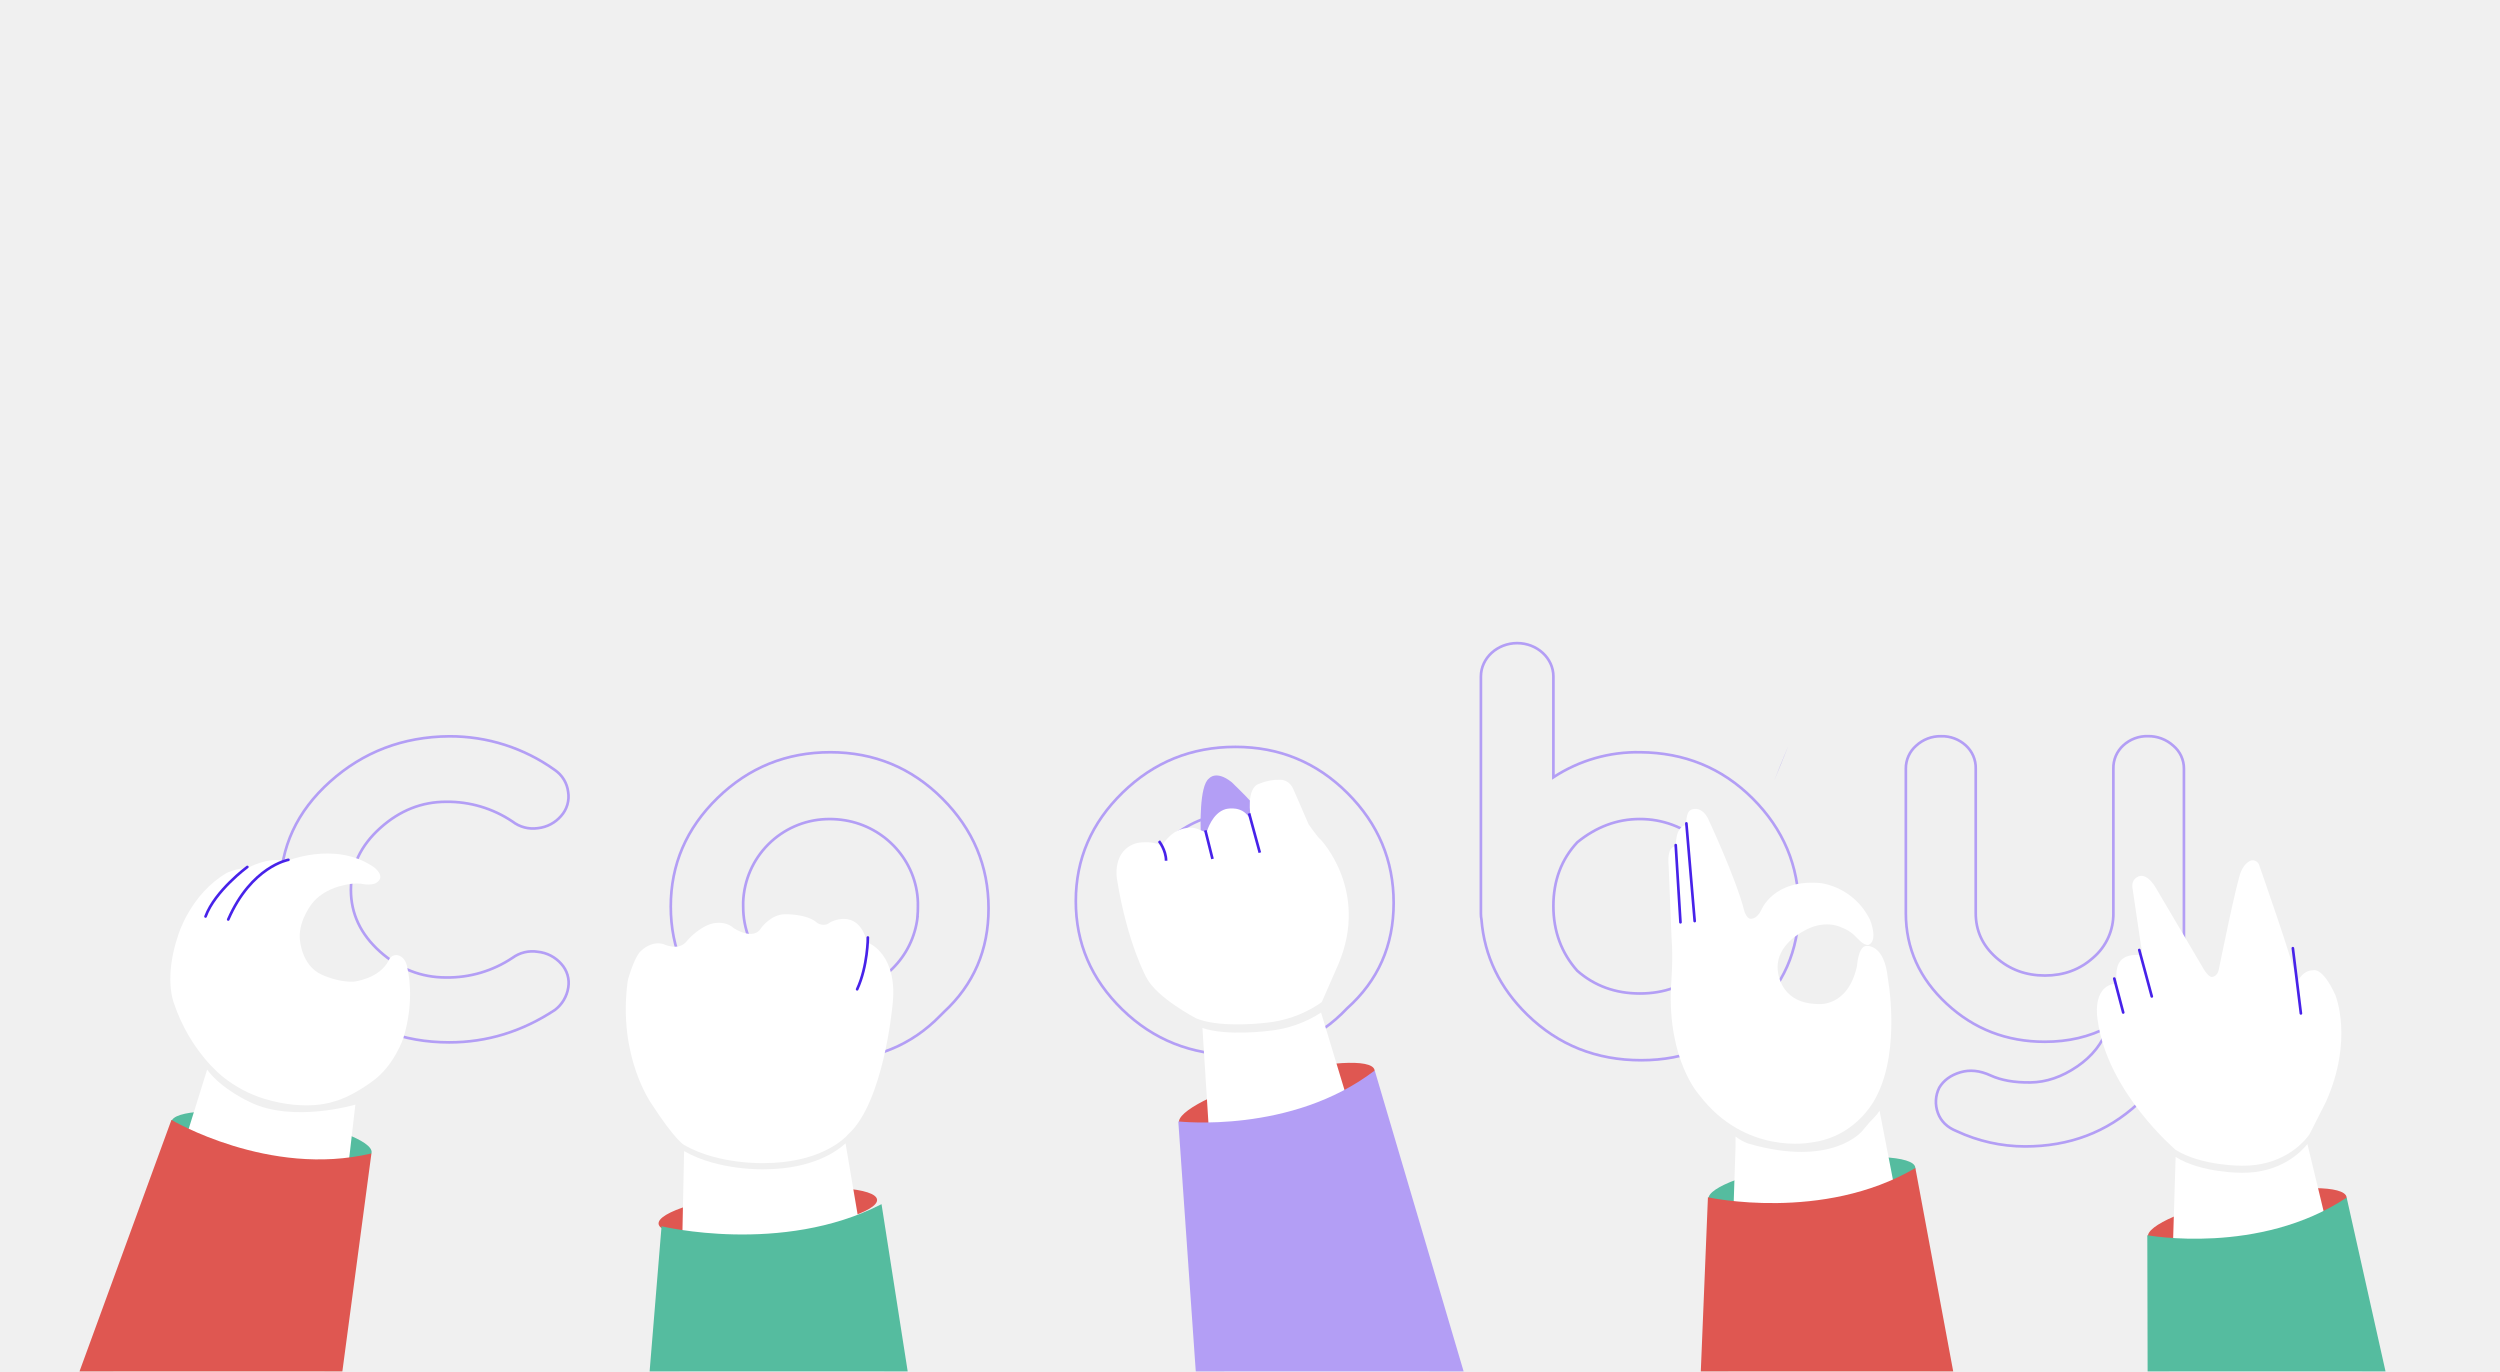
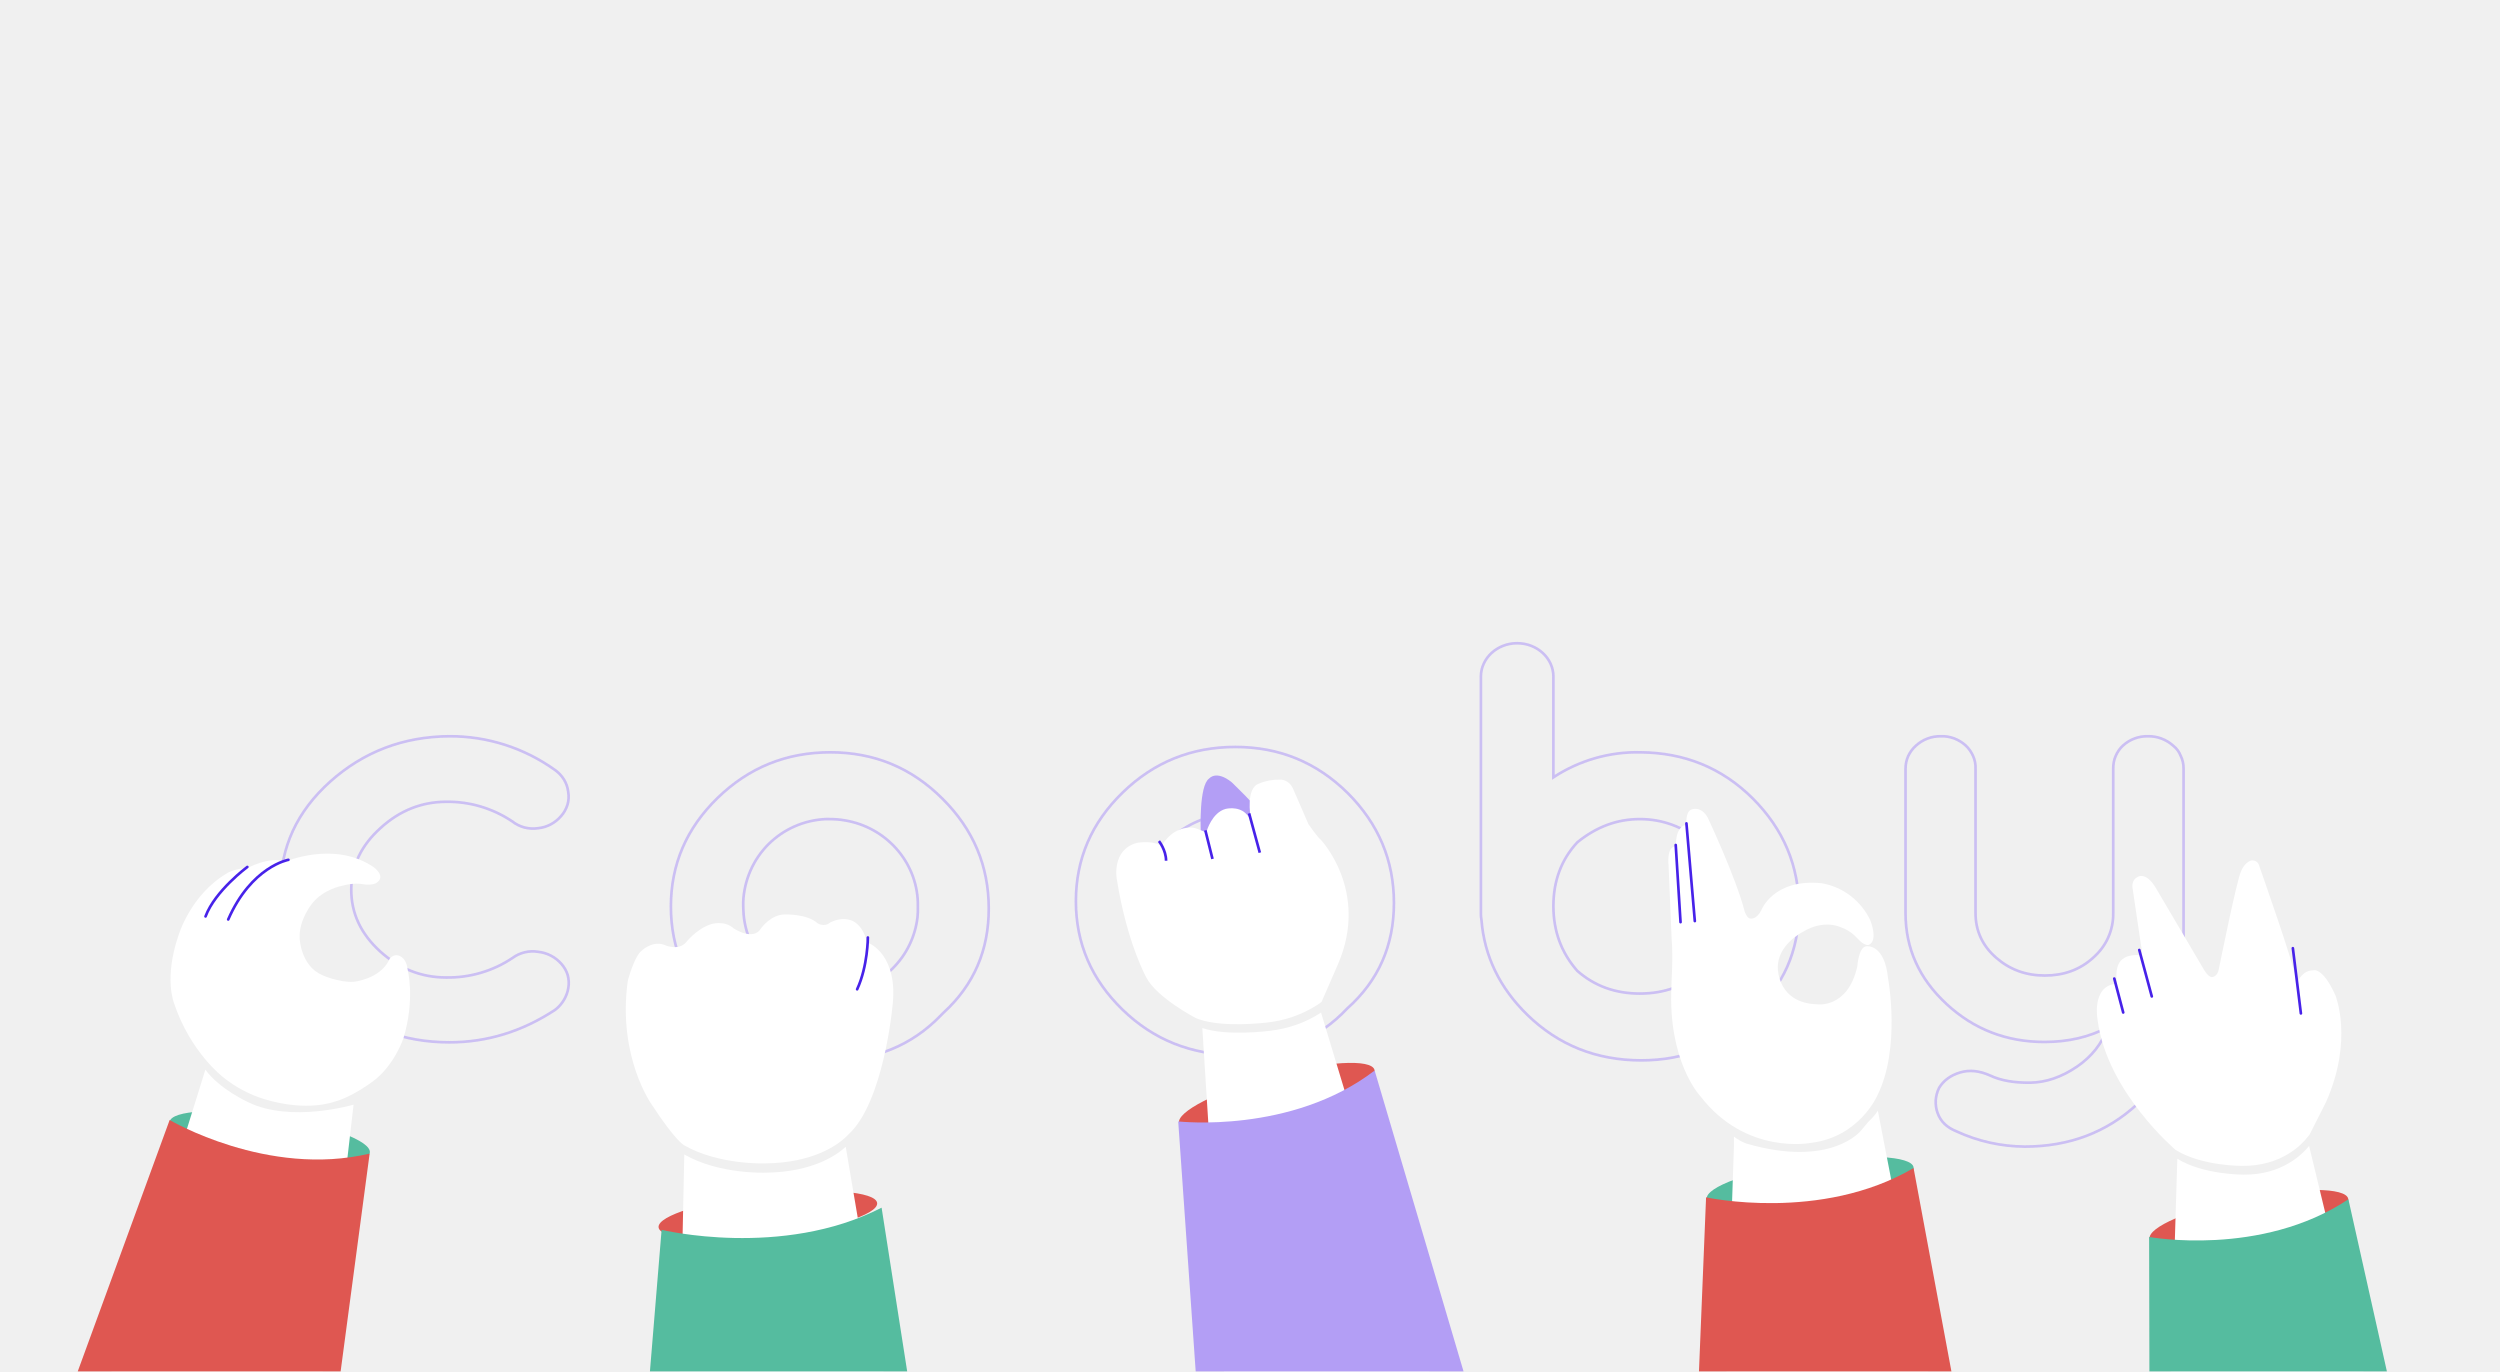
- <svg xmlns="http://www.w3.org/2000/svg" width="1400" height="768" viewBox="0 0 1400 768" fill="none">
-   <g clip-path="url(#clip0)">
-     <path d="M249.91 449C263.071 448.844 275.972 452.679 286.91 460C288.919 461.565 291.225 462.706 293.689 463.354C296.152 464.002 298.721 464.143 301.24 463.77C306.29 463.225 310.94 460.771 314.24 456.91C315.865 455.091 317.06 452.929 317.737 450.585C318.414 448.242 318.555 445.776 318.15 443.37C317.842 440.929 317.018 438.582 315.734 436.484C314.45 434.385 312.734 432.584 310.7 431.2C293.447 418.826 272.722 412.224 251.49 412.34C225.67 412.573 203.453 421.03 184.84 437.71C166.227 454.39 156.947 474.487 157 498C157 521.547 166.31 541.72 184.93 558.52C203.55 575.32 225.767 583.723 251.58 583.73C272.68 583.73 292.417 577.67 310.79 565.55C314.799 562.484 317.468 557.987 318.24 553C318.628 550.647 318.478 548.237 317.8 545.951C317.123 543.665 315.937 541.562 314.33 539.8C310.956 535.925 306.224 533.492 301.11 533C298.651 532.601 296.137 532.696 293.715 533.278C291.292 533.86 289.01 534.918 287 536.39C275.987 543.744 263.001 547.58 249.76 547.39C235.853 547.39 223.503 542.533 212.71 532.82C201.917 523.107 196.517 511.62 196.51 498.36C196.51 485.1 201.973 473.553 212.9 463.72C223.827 453.887 236.163 448.98 249.91 449Z" stroke="#B39EF5" stroke-width="1.5" stroke-miterlimit="10" />
-     <path d="M465 421.26C440.42 421.26 419.38 429.773 401.88 446.8C384.38 463.827 375.63 484.117 375.63 507.67C375.63 531.21 384.317 551.44 401.69 568.36C419.063 585.28 440.29 593.74 465.37 593.74C489.95 593.74 510.353 585.407 526.58 568.74C527.23 568.07 527.91 567.41 528.58 566.74C545.247 551.347 553.58 532.013 553.58 508.74C553.58 484.96 544.953 464.443 527.7 447.19C510.447 429.937 489.547 421.293 465 421.26ZM513.81 513.68C512.548 524.564 507.61 534.69 499.811 542.386C492.012 550.081 481.819 554.884 470.92 556C468.813 556.214 466.697 556.321 464.58 556.32H464.17C451.768 556.206 439.882 551.339 430.962 542.721C422.043 534.103 416.77 522.391 416.23 510C416.23 509.13 416.18 508.25 416.18 507.37C416.18 506.49 416.18 505.82 416.18 505.05C416.653 492.943 421.664 481.457 430.215 472.874C438.767 464.29 450.235 459.238 462.34 458.72C463.07 458.72 463.81 458.67 464.54 458.67C467.384 458.669 470.223 458.896 473.03 459.35C495.88 463.05 513.28 482.24 514.03 505.35C514.03 506.01 514.03 506.67 514.03 507.35C514.055 509.463 513.968 511.576 513.77 513.68H513.81Z" stroke="#B39EF5" stroke-width="1.5" stroke-miterlimit="10" />
-     <path d="M691.82 418.26C667.24 418.26 646.2 426.773 628.7 443.8C611.2 460.827 602.45 481.117 602.45 504.67C602.45 528.21 611.14 548.44 628.52 565.36C645.9 582.28 667.123 590.74 692.19 590.74C717.257 590.74 737.987 582.05 754.38 564.67C771.747 549.13 780.433 529.463 780.44 505.67C780.447 481.877 771.82 461.36 754.56 444.12C737.313 426.88 716.4 418.26 691.82 418.26ZM726.45 540.67C716.77 549.13 705.103 553.36 691.45 553.36C677.797 553.36 666.13 549.13 656.45 540.67C647.483 530.61 643 518.497 643 504.33C643 490.163 647.467 478.273 656.4 468.66C667.067 459.993 678.733 455.66 691.4 455.66C704.067 455.66 715.733 459.993 726.4 468.66C736.133 478.26 741 490.15 741 504.33C741.114 511.051 739.886 517.726 737.388 523.966C734.889 530.207 731.171 535.885 726.45 540.67V540.67Z" stroke="#B39EF5" stroke-width="1.5" stroke-miterlimit="10" />
-     <path d="M918.68 421.26C901.381 420.907 884.379 425.787 869.9 435.26V378.83C869.9 368.56 860.77 360.15 849.61 360.15C838.45 360.15 829.31 368.56 829.31 378.83V511.83C829.316 512.881 829.42 513.929 829.62 514.96C831.26 535.407 839.847 553.203 855.38 568.35C872.747 585.27 893.97 593.73 919.05 593.73C944.13 593.73 964.86 585.04 981.24 567.66C998.613 552.12 1007.3 532.453 1007.31 508.66C1007.32 484.867 998.69 464.35 981.43 447.11C964.17 429.89 943.16 421.5 918.68 421.26ZM953.31 543.67C943.63 552.13 931.963 556.36 918.31 556.36C904.657 556.36 892.99 552.13 883.31 543.67C874.37 533.61 869.9 521.497 869.9 507.33C869.9 493.163 874.37 481.273 883.31 471.66C893.977 462.993 905.643 458.66 918.31 458.66C930.977 458.66 942.643 462.993 953.31 471.66C963.003 481.26 967.847 493.15 967.84 507.33C967.959 514.049 966.734 520.725 964.239 526.965C961.744 533.205 958.029 538.885 953.31 543.67V543.67Z" stroke="#B39EF5" stroke-width="1.5" stroke-miterlimit="10" />
-     <path d="M1217 417.57C1213.13 414.068 1208.07 412.169 1202.85 412.26C1197.76 412.119 1192.82 413.962 1189.07 417.4C1187.26 419.039 1185.83 421.049 1184.86 423.292C1183.9 425.535 1183.43 427.96 1183.49 430.4V511.32C1183.56 516.028 1182.59 520.694 1180.66 524.99C1178.73 529.285 1175.89 533.105 1172.32 536.18C1164.87 542.933 1155.81 546.307 1145.13 546.3C1134.45 546.293 1125.33 542.92 1117.77 536.18C1110.19 529.44 1106.4 521.153 1106.41 511.32V430.43C1106.47 427.988 1106 425.562 1105.04 423.318C1104.07 421.074 1102.63 419.065 1100.82 417.43C1097.07 413.99 1092.13 412.147 1087.04 412.29C1081.86 412.168 1076.84 414.073 1073.04 417.6C1071.21 419.2 1069.74 421.178 1068.75 423.398C1067.75 425.618 1067.25 428.027 1067.27 430.46V511.38C1067.27 531.047 1074.9 547.963 1090.17 562.13C1105.44 576.297 1123.74 583.383 1145.09 583.39C1158.25 583.39 1170.04 580.647 1180.47 575.16C1177.49 584.08 1171.72 591.453 1163.15 597.28C1154.58 603.107 1145.87 606.07 1137 606.17C1128.07 606.283 1120.63 604.967 1114.66 602.22C1108.69 599.473 1103.05 598.903 1097.72 600.51C1092.39 602.11 1088.48 604.967 1085.99 609.08C1084.89 611.272 1084.26 613.668 1084.13 616.117C1084 618.565 1084.38 621.014 1085.24 623.31C1086.98 627.977 1090.46 631.35 1095.67 633.43C1107.67 639.049 1120.75 641.974 1134 642C1158.82 642 1179.86 634.057 1197.12 618.17C1214.38 602.283 1223.01 582.91 1223 560.05V430.43C1223.01 427.977 1222.47 425.552 1221.44 423.329C1220.4 421.106 1218.89 419.14 1217 417.57V417.57Z" stroke="#B39EF5" stroke-width="1.5" stroke-miterlimit="10" />
-     <path d="M999.6 422.33L1001.44 417.8C998.7 424.28 994.92 433.7 993.57 437.08L999.6 422.33Z" fill="#4722E9" />
-     <path d="M431.287 690.35C465.071 686.596 491.874 678.283 491.151 671.782C490.429 665.281 462.456 663.054 428.671 666.808C394.887 670.561 368.085 678.875 368.807 685.376C369.529 691.877 397.503 694.104 431.287 690.35Z" fill="#DF5751" />
-     <path d="M527.75 960L473.5 640.25C469.07 644.39 455.5 654.59 428.41 654.8C428.41 654.8 402.55 655.8 383.09 644.61L376.61 960H527.75Z" fill="white" />
-     <path d="M486.62 528.19C486.301 528.037 486.018 527.816 485.792 527.543C485.566 527.27 485.402 526.952 485.31 526.61C479.89 508.03 464.91 516.5 464.91 516.5C461.5 519.42 457.78 516.92 457.78 516.92C451.87 511.5 439.33 511.99 439.33 511.99C431.71 512.11 426.33 519.55 426.33 519.55C422.03 527.14 410.99 519.83 410.99 519.83C405.47 514.83 397.99 517.43 397.99 517.43C389.9 520.16 384.21 527.49 384.21 527.49C379.56 532.68 371.69 528.75 371.69 528.75C364.69 526.6 359.11 532.38 359.11 532.38C355.83 534.94 352.64 545.24 351.81 548.07C351.672 548.542 351.569 549.023 351.5 549.51C345.77 591.86 365.05 618.43 365.05 618.43C378.11 638.55 383.05 641.16 383.05 641.16C402.51 652.39 428.37 651.34 428.37 651.34C455.37 651.14 469.03 640.94 473.46 636.8C474.046 636.259 474.6 635.685 475.12 635.08C494.71 617.24 499.68 564.08 499.68 564.08C503.5 534.71 486.62 528.19 486.62 528.19Z" fill="white" />
-     <path d="M486 525C486 525 486 541 480 554" stroke="#4722E9" stroke-width="1.5" stroke-linecap="round" stroke-linejoin="round" />
-     <path d="M370.47 686.7C370.47 686.7 437.73 703 493.66 674.33L536 945.06L347.53 965.52L370.47 686.7Z" fill="#55BC9F" />
-     <path d="M718.126 625.455C748.344 617.2 771.44 605.381 769.712 599.057C767.985 592.733 742.087 594.299 711.869 602.554C681.651 610.81 658.555 622.629 660.282 628.952C662.01 635.276 687.907 633.711 718.126 625.455Z" fill="#DF5751" />
-     <path d="M672.4 465C672.4 465 671.4 439.89 677.06 435.95C677.06 435.95 680.95 431 689.79 438.06C689.79 438.06 697.92 445.94 700.17 448.58L705.32 461.42L700 468.14L685.34 471.84L674 470.64L672.4 465Z" fill="#B39EF5" />
-     <path d="M825.63 850.8L739.81 567.07H739.75C731.033 572.725 721.09 576.216 710.75 577.25C710.75 577.25 687.1 580.39 673.36 575.67L691.89 868.55L825.63 850.8Z" fill="white" />
-     <path d="M739.53 470.13C738.02 469.13 732.78 461.55 732.78 461.55C731.68 458.83 724.59 442.68 724.59 442.68C722.19 436.32 717.01 436.68 717.01 436.68C712.953 436.55 708.917 437.305 705.18 438.89C697.54 441.29 700.37 457.36 700.37 457.36C700.47 458.21 699.76 457.74 699.76 457.74L697.68 455.57C693.21 451.28 686.38 453.1 686.38 453.1C678.79 455.25 675.93 465.44 675.93 465.44C675.5 466.68 675.06 466 675.06 466L670.96 464.36C665.77 462 659.37 465.23 659.37 465.23C654.99 467.23 651.65 472.13 651.65 472.13C651.31 473.41 649.53 473.13 649.53 473.13C644.33 470.61 636.84 472.06 636.84 472.06C622.42 475.96 625.52 492.39 625.52 492.39C631.36 528.59 642.09 547.63 642.09 547.63C648 558.89 669.7 570.2 669.7 570.2C670.27 570.45 670.88 570.68 671.5 570.9C685.2 575.72 708.88 572.76 708.88 572.76C719.203 571.773 729.143 568.345 737.88 562.76C739.41 561.76 740.23 561.1 740.23 561.1L749.47 540C767 498.75 739.53 470.13 739.53 470.13Z" fill="white" />
-     <path d="M649 471C649 471 653 476 653 482" stroke="#4722E9" stroke-width="1.5" stroke-miterlimit="10" />
-     <path d="M675 465L679 481" stroke="#4722E9" stroke-width="1.5" stroke-miterlimit="10" />
-     <path d="M699.5 455.5L705.5 477.5" stroke="#4722E9" stroke-width="1.5" stroke-miterlimit="10" />
-     <path d="M659.85 628C659.85 628 723.21 635.24 769.85 599.47L847.33 861.76L679.33 906.94L659.85 628Z" fill="#B39EF5" />
-     <path d="M1260.81 693.157C1291.52 686.95 1315.35 676.708 1314.06 670.283C1312.76 663.857 1286.81 663.68 1256.11 669.888C1225.4 676.096 1201.57 686.337 1202.87 692.763C1204.16 699.189 1230.11 699.365 1260.81 693.157Z" fill="#DF5751" />
-     <path d="M1354.45 898.78L1292.15 640.67C1288.69 645.02 1277.15 656.96 1255.51 656.76C1255.51 656.76 1233 657 1218.35 647.9L1210.45 907.78L1354.45 898.78Z" fill="white" />
-     <path d="M1307.82 557.27C1300.48 541.1 1295.31 543.38 1295.31 543.38C1289.61 543.38 1287.13 548.94 1287.13 548.94C1286.44 550.01 1285.97 549.12 1285.97 549.12C1285.52 542.34 1265.19 484.62 1265.19 484.62C1264.94 483.676 1264.34 482.862 1263.51 482.344C1262.68 481.826 1261.69 481.642 1260.73 481.83C1256.94 483.06 1255.09 487.83 1255.09 487.83C1252.76 492.14 1242.55 542.83 1242.55 542.83C1241.73 547.13 1238.55 547.13 1238.55 547.13C1236.46 546.81 1234.24 542.97 1234.24 542.97L1207 496.74C1201.36 487.79 1197.08 491.05 1197.08 491.05C1193.4 492.8 1194.15 497 1194.15 497L1198.85 528.85C1200.39 535.54 1198.38 534.8 1198.38 534.8C1192 534.32 1189.38 536.48 1189.38 536.48C1183.98 539.48 1185.28 548.62 1185.28 548.62C1185.39 549.282 1185.39 549.958 1185.28 550.62L1184.9 550.77C1170.95 552.3 1174.71 571.42 1174.71 571.42C1180.14 611.57 1218.39 643.95 1218.39 643.95C1233.04 653.05 1255.55 652.81 1255.55 652.81C1277.23 653.01 1288.73 641.07 1292.19 636.72C1292.96 635.72 1293.34 635.17 1293.34 635.17L1302.56 616.97C1318.12 582.15 1307.82 557.27 1307.82 557.27Z" fill="white" />
-     <path d="M1184 548L1189 567" stroke="#4722E9" stroke-width="1.5" stroke-linecap="round" stroke-linejoin="round" />
-     <path d="M1198 532L1205 558" stroke="#4722E9" stroke-width="1.5" stroke-linecap="round" stroke-linejoin="round" />
-     <path d="M1284 531L1288.5 567.5" stroke="#4722E9" stroke-width="1.5" stroke-linecap="round" stroke-linejoin="round" />
-     <path d="M1202.49 691.73C1202.49 691.73 1265.23 703.21 1314.13 670.64L1373.81 937.54L1203.13 971.34L1202.49 691.73Z" fill="#55BC9F" />
-     <path d="M208.079 645.516C209.079 639.037 184.791 629.913 153.832 625.137C122.873 620.361 96.965 621.741 95.965 628.22C94.966 634.699 119.253 643.823 150.212 648.6C181.172 653.376 207.08 651.995 208.079 645.516Z" fill="#55BC9F" />
-     <path d="M139.91 617.15C139.91 617.15 124 610 116 599L113.88 605.76L25.12 890.76L164.64 917.16L199 618.59C199 618.59 164 629 139.91 617.15Z" fill="white" />
-     <path d="M96 627.15C96 627.15 150.86 659.58 208 645.91L171.85 917L0 889.78L96 627.15Z" fill="#DF5751" />
-     <path d="M138.12 486.38C138.12 486.38 150.59 479.19 159.7 482.54C159.7 482.54 187.04 470.54 209.1 485.42C209.1 485.42 216.77 490.69 210.54 494.53C210.54 494.53 208.14 495.97 202.86 495.01C202.86 495.01 198.55 494.01 191.35 496.01C191.35 496.01 181.28 497.93 175.05 505.6C175.05 505.6 167.38 514.71 167.86 525.26C167.86 525.26 168.34 540.61 180.32 545.88C180.32 545.88 189.44 550.2 198.07 549.72C198.07 549.72 212.46 548.28 217.73 537.72C218.066 536.853 218.661 536.112 219.434 535.596C220.207 535.08 221.121 534.816 222.05 534.84C222.05 534.84 227.32 534.84 228.28 543C228.28 543 232.6 559.3 225.88 581.36C225.88 581.36 220.61 597.19 208.14 605.82C208.14 605.82 196.63 614.45 187.04 616.82C187.04 616.82 172.17 622.58 148.19 615.38C139.632 612.769 131.657 608.535 124.7 602.91C124.7 602.91 106.47 589 97.36 561.67C97.36 561.67 91.61 547.76 99.76 523.78C99.76 523.78 106.47 500.78 127.09 488.78C127.09 488.78 133.33 485.9 138.12 486.38Z" fill="white" />
-     <path d="M161.5 481.5C161.5 481.5 140.76 485.18 127.81 514.91" stroke="#4722E9" stroke-width="1.5" stroke-linecap="round" stroke-linejoin="round" />
-     <path d="M138.5 485.5C138.5 485.5 120.38 498.85 115.1 513.23" stroke="#4722E9" stroke-width="1.5" stroke-linecap="round" stroke-linejoin="round" />
-     <path d="M1016.48 674.334C1048.44 669.431 1073.55 660.199 1072.56 653.713C1071.56 647.228 1044.84 645.945 1012.87 650.849C980.905 655.752 955.796 664.984 956.791 671.469C957.786 677.955 984.507 679.237 1016.48 674.334Z" fill="#55BC9F" />
-     <path d="M963 911.78L1107 902.78L1052.55 622L1051.13 624C1049.9 625.46 1048.59 626.88 1047.13 628.27L1042.99 633.19C1042.99 633.19 1026.44 654.19 978.91 640.36C976.39 639.42 974.029 638.097 971.91 636.44V641.79L963 911.78Z" fill="white" />
-     <path d="M956.44 670.48C956.44 670.48 1020.71 684.58 1072.61 654.09L1122.68 923.25L945 949.87L956.44 670.48Z" fill="#DF5751" />
-     <path d="M936.08 525.43L934.43 484.64C934.43 484.64 933.1 474 938.4 474C938.4 474 938.4 467.37 940.4 464.72C940.4 464.72 941.73 462.06 944.4 462.06C944.4 462.06 943.74 454.77 947.06 453.44C947.06 453.44 952.36 450.79 956.34 458.08C956.34 458.08 972.26 491.91 976.9 510.48C976.9 510.48 978.23 514.48 980.22 514.48C980.22 514.48 983.53 515.14 986.22 509.83C986.22 509.83 992.85 491.93 1020.04 494.58C1025.88 495.606 1031.39 498.005 1036.12 501.58C1040.84 505.155 1044.65 509.803 1047.23 515.14C1047.23 515.14 1051.88 526.42 1046.57 529.07C1046.57 529.07 1045.24 529.73 1042.57 527.74C1039.9 525.75 1037.93 521.74 1030.63 519.12C1030.63 519.12 1021.35 514.48 1009.41 521.77C1009.41 521.77 994.82 529.07 995.48 542.33C995.48 542.33 995.48 561.57 1017.37 562.23C1017.37 562.23 1034.61 564.88 1039.92 541.01C1039.92 541.01 1040.58 529.73 1045.22 529.73C1045.22 529.73 1055.22 528.4 1057.16 547.64C1057.16 547.64 1064.46 586.77 1051.16 613.3C1051.16 613.3 1041.16 636.51 1014.02 639.83C1014.02 639.83 977.54 647.12 951.68 613.3C951.68 613.3 933.77 594.06 935.76 552.3C935.75 552.29 937.08 537 936.08 525.43Z" fill="white" />
-     <path d="M944.37 461.1L949.02 515.8" stroke="#4722E9" stroke-width="1.5" stroke-linecap="round" stroke-linejoin="round" />
-     <path d="M938.4 473.25L941.06 516.48" stroke="#4722E9" stroke-width="1.5" stroke-linecap="round" stroke-linejoin="round" />
+ <svg xmlns="http://www.w3.org/2000/svg" xmlns:xlink="http://www.w3.org/1999/xlink" version="1.1" id="Layer_1" x="0px" y="0px" viewBox="0 0 1400 768" style="enable-background:new 0 0 1400 768;" xml:space="preserve">
+   <style type="text/css">
+ 	.st0{clip-path:url(#SVGID_2_);}
+ 	.st1{opacity:0.6;fill:none;stroke:#B39EF5;stroke-width:1.5;stroke-miterlimit:10;}
+ 	.st2{fill:#DF5751;}
+ 	.st3{fill:#FFFFFF;}
+ 	.st4{fill:none;stroke:#4722E9;stroke-width:1.5;stroke-linecap:round;stroke-linejoin:round;}
+ 	.st5{fill:#55BC9F;}
+ 	.st6{fill:#B39EF5;}
+ 	.st7{fill:none;stroke:#4722E9;stroke-width:1.5;stroke-miterlimit:10;}
+ </style>
+   <g>
+     <defs>
+       <rect id="SVGID_1_" width="1400" height="768" />
+     </defs>
+     <clipPath id="SVGID_2_">
+       <use xlink:href="#SVGID_1_" style="overflow:visible;" />
+     </clipPath>
+     <g class="st0">
+       <path class="st1" d="M249.9,449c13.2-0.2,26.1,3.7,37,11c2,1.6,4.3,2.7,6.8,3.4c2.5,0.6,5,0.8,7.6,0.4c5.1-0.5,9.7-3,13-6.9    c1.6-1.8,2.8-4,3.5-6.3c0.7-2.3,0.8-4.8,0.4-7.2c-0.3-2.4-1.1-4.8-2.4-6.9c-1.3-2.1-3-3.9-5-5.3c-17.3-12.4-38-19-59.2-18.9    c-25.8,0.2-48,8.7-66.7,25.4c-18.6,16.7-27.9,36.8-27.8,60.3c0,23.5,9.3,43.7,27.9,60.5c18.6,16.8,40.8,25.2,66.7,25.2    c21.1,0,40.8-6.1,59.2-18.2c4-3.1,6.7-7.6,7.4-12.5c0.4-2.4,0.2-4.8-0.4-7c-0.7-2.3-1.9-4.4-3.5-6.2c-3.4-3.9-8.1-6.3-13.2-6.8    c-2.5-0.4-5-0.3-7.4,0.3c-2.4,0.6-4.7,1.6-6.7,3.1c-11,7.4-24,11.2-37.2,11c-13.9,0-26.3-4.9-37-14.6s-16.2-21.2-16.2-34.5    c0-13.3,5.5-24.8,16.4-34.6C223.8,453.9,236.2,449,249.9,449z" />
+       <path class="st1" d="M465,421.3c-24.6,0-45.6,8.5-63.1,25.5c-17.5,17-26.2,37.3-26.2,60.9c0,23.5,8.7,43.8,26.1,60.7    c17.4,16.9,38.6,25.4,63.7,25.4c24.6,0,45-8.3,61.2-25c0.6-0.7,1.3-1.3,2-2c16.7-15.4,25-34.7,25-58c0-23.8-8.6-44.3-25.9-61.5    C510.4,429.9,489.5,421.3,465,421.3z M513.8,513.7c-1.3,10.9-6.2,21-14,28.7c-7.8,7.7-18,12.5-28.9,13.6c-2.1,0.2-4.2,0.3-6.3,0.3    h-0.4c-12.4-0.1-24.3-5-33.2-13.6c-8.9-8.6-14.2-20.3-14.7-32.7c0-0.9-0.1-1.8-0.1-2.6s0-1.5,0-2.3c0.5-12.1,5.5-23.6,14-32.2    c8.6-8.6,20-13.6,32.1-14.2c0.7,0,1.5,0,2.2,0c2.8,0,5.7,0.2,8.5,0.7c22.9,3.7,40.3,22.9,41,46c0,0.7,0,1.3,0,2    C514.1,509.5,514,511.6,513.8,513.7L513.8,513.7z" />
+       <path class="st1" d="M691.8,418.3c-24.6,0-45.6,8.5-63.1,25.5c-17.5,17-26.2,37.3-26.2,60.9c0,23.5,8.7,43.8,26.1,60.7    c17.4,16.9,38.6,25.4,63.7,25.4s45.8-8.7,62.2-26.1c17.4-15.5,26.1-35.2,26.1-59s-8.6-44.3-25.9-61.6    C737.3,426.9,716.4,418.3,691.8,418.3z M726.5,540.7c-9.7,8.5-21.3,12.7-35,12.7s-25.3-4.2-35-12.7c-9-10.1-13.5-22.2-13.5-36.3    c0-14.2,4.5-26.1,13.4-35.7c10.7-8.7,22.3-13,35-13c12.7,0,24.3,4.3,35,13c9.7,9.6,14.6,21.5,14.6,35.7c0.1,6.7-1.1,13.4-3.6,19.6    C734.9,530.2,731.2,535.9,726.5,540.7L726.5,540.7z" />
+       <path class="st1" d="M918.7,421.3c-17.3-0.4-34.3,4.5-48.8,14v-56.4c0-10.3-9.1-18.7-20.3-18.7c-11.2,0-20.3,8.4-20.3,18.7v133    c0,1.1,0.1,2.1,0.3,3.1c1.6,20.4,10.2,38.2,25.8,53.4c17.4,16.9,38.6,25.4,63.7,25.4s45.8-8.7,62.2-26.1    c17.4-15.5,26.1-35.2,26.1-59s-8.6-44.3-25.9-61.6C964.2,429.9,943.2,421.5,918.7,421.3z M953.3,543.7c-9.7,8.5-21.3,12.7-35,12.7    s-25.3-4.2-35-12.7c-8.9-10.1-13.4-22.2-13.4-36.3c0-14.2,4.5-26.1,13.4-35.7c10.7-8.7,22.3-13,35-13s24.3,4.3,35,13    c9.7,9.6,14.5,21.5,14.5,35.7c0.1,6.7-1.1,13.4-3.6,19.6C961.7,533.2,958,538.9,953.3,543.7L953.3,543.7z" />
+       <path class="st1" d="M1217,417.6c-3.9-3.5-8.9-5.4-14.2-5.3c-5.1-0.1-10,1.7-13.8,5.1c-1.8,1.6-3.2,3.6-4.2,5.9    c-1,2.2-1.4,4.7-1.4,7.1v80.9c0.1,4.7-0.9,9.4-2.8,13.7c-1.9,4.3-4.8,8.1-8.3,11.2c-7.4,6.8-16.5,10.1-27.2,10.1    c-10.7,0-19.8-3.4-27.4-10.1c-7.6-6.7-11.4-15-11.4-24.9v-80.9c0.1-2.4-0.4-4.9-1.4-7.1c-1-2.2-2.4-4.3-4.2-5.9    c-3.8-3.4-8.7-5.3-13.8-5.1c-5.2-0.1-10.2,1.8-14,5.3c-1.8,1.6-3.3,3.6-4.3,5.8c-1,2.2-1.5,4.6-1.5,7.1v80.9    c0,19.7,7.6,36.6,22.9,50.8c15.3,14.2,33.6,21.3,54.9,21.3c13.2,0,25-2.7,35.4-8.2c-3,8.9-8.8,16.3-17.3,22.1    c-8.6,5.8-17.3,8.8-26.2,8.9c-8.9,0.1-16.4-1.2-22.3-4c-6-2.7-11.6-3.3-16.9-1.7c-5.3,1.6-9.2,4.5-11.7,8.6    c-1.1,2.2-1.7,4.6-1.9,7c-0.1,2.4,0.2,4.9,1.1,7.2c1.7,4.7,5.2,8,10.4,10.1c12,5.6,25.1,8.5,38.3,8.6c24.8,0,45.9-7.9,63.1-23.8    c17.3-15.9,25.9-35.3,25.9-58.1V430.4c0-2.5-0.5-4.9-1.6-7.1C1220.4,421.1,1218.9,419.1,1217,417.6L1217,417.6z" />
+       <path class="st2" d="M431.3,692.3c33.8-3.8,60.6-12.1,59.9-18.6c-0.7-6.5-28.7-8.7-62.5-5c-33.8,3.8-60.6,12.1-59.9,18.6    C369.5,693.9,397.5,696.1,431.3,692.3z" />
+       <path class="st3" d="M527.8,962l-54.2-319.8c-4.4,4.1-18,14.3-45.1,14.5c0,0-25.9,1-45.3-10.2L376.6,962H527.8z" />
+       <path class="st3" d="M486.6,528.2c-0.3-0.2-0.6-0.4-0.8-0.6c-0.2-0.3-0.4-0.6-0.5-0.9c-5.4-18.6-20.4-10.1-20.4-10.1    c-3.4,2.9-7.1,0.4-7.1,0.4c-5.9-5.4-18.5-4.9-18.5-4.9c-7.6,0.1-13,7.6-13,7.6c-4.3,7.6-15.3,0.3-15.3,0.3c-5.5-5-13-2.4-13-2.4    c-8.1,2.7-13.8,10.1-13.8,10.1c-4.6,5.2-12.5,1.3-12.5,1.3c-7-2.2-12.6,3.6-12.6,3.6c-3.3,2.6-6.5,12.9-7.3,15.7    c-0.1,0.5-0.2,1-0.3,1.4c-5.7,42.3,13.5,68.9,13.5,68.9c13.1,20.1,18,22.7,18,22.7c19.5,11.2,45.3,10.2,45.3,10.2    c27-0.2,40.7-10.4,45.1-14.5c0.6-0.5,1.1-1.1,1.7-1.7c19.6-17.8,24.6-71,24.6-71C503.5,534.7,486.6,528.2,486.6,528.2z" />
+       <path class="st4" d="M486,525c0,0,0,16-6,29" />
+       <path class="st5" d="M370.5,688.7c0,0,67.3,16.3,123.2-12.4L536,947.1l-188.5,20.5L370.5,688.7z" />
+       <path class="st2" d="M718.1,625.5c30.2-8.3,53.3-20.1,51.6-26.4c-1.7-6.3-27.6-4.8-57.8,3.5c-30.2,8.3-53.3,20.1-51.6,26.4    C662,635.3,687.9,633.7,718.1,625.5z" />
+       <path class="st6" d="M672.4,465c0,0-1-25.1,4.7-29c0,0,3.9-5,12.7,2.1c0,0,8.1,7.9,10.4,10.5l5.2,12.8l-5.3,6.7l-14.7,3.7    l-11.3-1.2L672.4,465z" />
+       <path class="st3" d="M825.6,850.8l-85.8-283.7h-0.1c-8.7,5.7-18.7,9.1-29,10.2c0,0-23.7,3.1-37.4-1.6l18.5,292.9L825.6,850.8z" />
+       <path class="st3" d="M739.5,470.1c-1.5-1-6.8-8.6-6.8-8.6c-1.1-2.7-8.2-18.9-8.2-18.9c-2.4-6.4-7.6-6-7.6-6    c-4.1-0.1-8.1,0.6-11.8,2.2c-7.6,2.4-4.8,18.5-4.8,18.5c0.1,0.9-0.6,0.4-0.6,0.4l-2.1-2.2c-4.5-4.3-11.3-2.5-11.3-2.5    c-7.6,2.1-10.5,12.3-10.5,12.3c-0.4,1.2-0.9,0.6-0.9,0.6l-4.1-1.6c-5.2-2.4-11.6,0.9-11.6,0.9c-4.4,2-7.7,6.9-7.7,6.9    c-0.3,1.3-2.1,1-2.1,1c-5.2-2.5-12.7-1.1-12.7-1.1c-14.4,3.9-11.3,20.3-11.3,20.3c5.8,36.2,16.6,55.2,16.6,55.2    c5.9,11.3,27.6,22.6,27.6,22.6c0.6,0.2,1.2,0.5,1.8,0.7c13.7,4.8,37.4,1.9,37.4,1.9c10.3-1,20.3-4.4,29-10c1.5-1,2.3-1.7,2.3-1.7    l9.2-21.1C767,498.8,739.5,470.1,739.5,470.1z" />
+       <path class="st7" d="M649,471c0,0,4,5,4,11" />
+       <path class="st7" d="M675,465l4,16" />
+       <path class="st7" d="M699.5,455.5l6,22" />
+       <path class="st6" d="M659.8,628c0,0,63.4,7.2,110-28.5l77.5,262.3l-168,45.2L659.8,628z" />
+       <path class="st2" d="M1261.8,694.2c30.7-6.2,54.5-16.4,53.2-22.9c-1.3-6.4-27.2-6.6-58-0.4c-30.7,6.2-54.5,16.4-53.2,22.9    C1205.2,700.2,1231.1,700.4,1261.8,694.2z" />
+       <path class="st3" d="M1355.4,899.8l-62.3-258.1c-3.5,4.4-15,16.3-36.6,16.1c0,0-22.5,0.2-37.2-8.9l-7.9,259.9L1355.4,899.8z" />
+       <path class="st3" d="M1307.8,557.3c-7.3-16.2-12.5-13.9-12.5-13.9c-5.7,0-8.2,5.6-8.2,5.6c-0.7,1.1-1.2,0.2-1.2,0.2    c-0.4-6.8-20.8-64.5-20.8-64.5c-0.2-0.9-0.8-1.8-1.7-2.3s-1.8-0.7-2.8-0.5c-3.8,1.2-5.6,6-5.6,6c-2.3,4.3-12.5,55-12.5,55    c-0.8,4.3-4,4.3-4,4.3c-2.1-0.3-4.3-4.2-4.3-4.2l-27.2-46.2c-5.6-8.9-9.9-5.7-9.9-5.7c-3.7,1.8-2.9,6-2.9,6l4.7,31.8    c1.5,6.7-0.5,6-0.5,6c-6.4-0.5-9,1.7-9,1.7c-5.4,3-4.1,12.1-4.1,12.1c0.1,0.7,0.1,1.3,0,2l-0.4,0.2c-14,1.5-10.2,20.6-10.2,20.6    c5.4,40.2,43.7,72.5,43.7,72.5c14.7,9.1,37.2,8.9,37.2,8.9c21.7,0.2,33.2-11.7,36.6-16.1c0.8-1,1.2-1.5,1.2-1.5l9.2-18.2    C1318.1,582.2,1307.8,557.3,1307.8,557.3z" />
+       <path class="st4" d="M1184,548l5,19" />
+       <path class="st4" d="M1198,532l7,26" />
+       <path class="st4" d="M1284,531l4.5,36.5" />
+       <path class="st5" d="M1203.5,692.7c0,0,62.7,11.5,111.6-21.1l59.7,266.9l-170.7,33.8L1203.5,692.7z" />
+       <path class="st5" d="M207.1,645.5c1-6.5-23.3-15.6-54.2-20.4S96,621.7,95,628.2c-1,6.5,23.3,15.6,54.2,20.4    C180.2,653.4,206.1,652,207.1,645.5z" />
+       <path class="st3" d="M138.9,617.2c0,0-15.9-7.2-23.9-18.2l-2.1,6.8l-88.8,285l139.5,26.4L198,618.6C198,618.6,163,629,138.9,617.2    z" />
+       <path class="st2" d="M95,627.2c0,0,54.9,32.4,112,18.8L170.9,917L-1,889.8L95,627.2z" />
+       <path class="st3" d="M138.1,486.4c0,0,12.5-7.2,21.6-3.8c0,0,27.3-12,49.4,2.9c0,0,7.7,5.3,1.4,9.1c0,0-2.4,1.4-7.7,0.5    c0,0-4.3-1-11.5,1c0,0-10.1,1.9-16.3,9.6c0,0-7.7,9.1-7.2,19.7c0,0,0.5,15.3,12.5,20.6c0,0,9.1,4.3,17.8,3.8c0,0,14.4-1.4,19.7-12    c0.3-0.9,0.9-1.6,1.7-2.1c0.8-0.5,1.7-0.8,2.6-0.8c0,0,5.3,0,6.2,8.2c0,0,4.3,16.3-2.4,38.4c0,0-5.3,15.8-17.7,24.5    c0,0-11.5,8.6-21.1,11c0,0-14.9,5.8-38.8-1.4c-8.6-2.6-16.5-6.8-23.5-12.5c0,0-18.2-13.9-27.3-41.2c0,0-5.8-13.9,2.4-37.9    c0,0,6.7-23,27.3-35C127.1,488.8,133.3,485.9,138.1,486.4z" />
+       <path class="st4" d="M161.5,481.5c0,0-20.7,3.7-33.7,33.4" />
+       <path class="st4" d="M138.5,485.5c0,0-18.1,13.4-23.4,27.7" />
+       <path class="st5" d="M1015.5,674.3c32-4.9,57.1-14.1,56.1-20.6c-1-6.5-27.7-7.8-59.7-2.9c-32,4.9-57.1,14.1-56.1,20.6    C956.8,678,983.5,679.2,1015.5,674.3z" />
+       <path class="st3" d="M962,911.8l144-9L1051.6,622l-1.4,2c-1.2,1.5-2.5,2.9-4,4.3l-4.1,4.9c0,0-16.6,21-64.1,7.2    c-2.5-0.9-4.9-2.3-7-3.9v5.3L962,911.8z" />
+       <path class="st2" d="M955.4,670.5c0,0,64.3,14.1,116.2-16.4l50.1,269.2L944,949.9L955.4,670.5z" />
+       <path class="st3" d="M936.1,525.4l-1.7-40.8c0,0-1.3-10.6,4-10.6c0,0,0-6.6,2-9.3c0,0,1.3-2.7,4-2.7c0,0-0.7-7.3,2.7-8.6    c0,0,5.3-2.6,9.3,4.6c0,0,15.9,33.8,20.6,52.4c0,0,1.3,4,3.3,4c0,0,3.3,0.7,6-4.6c0,0,6.6-17.9,33.8-15.2c5.8,1,11.4,3.4,16.1,7    c4.7,3.6,8.5,8.2,11.1,13.6c0,0,4.7,11.3-0.7,13.9c0,0-1.3,0.7-4-1.3c-2.7-2-4.6-6-11.9-8.6c0,0-9.3-4.6-21.2,2.7    c0,0-14.6,7.3-13.9,20.6c0,0,0,19.2,21.9,19.9c0,0,17.2,2.7,22.6-21.2c0,0,0.7-11.3,5.3-11.3c0,0,10-1.3,11.9,17.9    c0,0,7.3,39.1-6,65.7c0,0-10,23.2-37.1,26.5c0,0-36.5,7.3-62.3-26.5c0,0-17.9-19.2-15.9-61C935.8,552.3,937.1,537,936.1,525.4z" />
+       <path class="st4" d="M944.4,461.1l4.7,54.7" />
+       <path class="st4" d="M938.4,473.2l2.7,43.2" />
+     </g>
  </g>
-   <defs>
-     <clipPath id="clip0">
-       <rect width="1400" height="768" fill="white" />
-     </clipPath>
-   </defs>
</svg>
